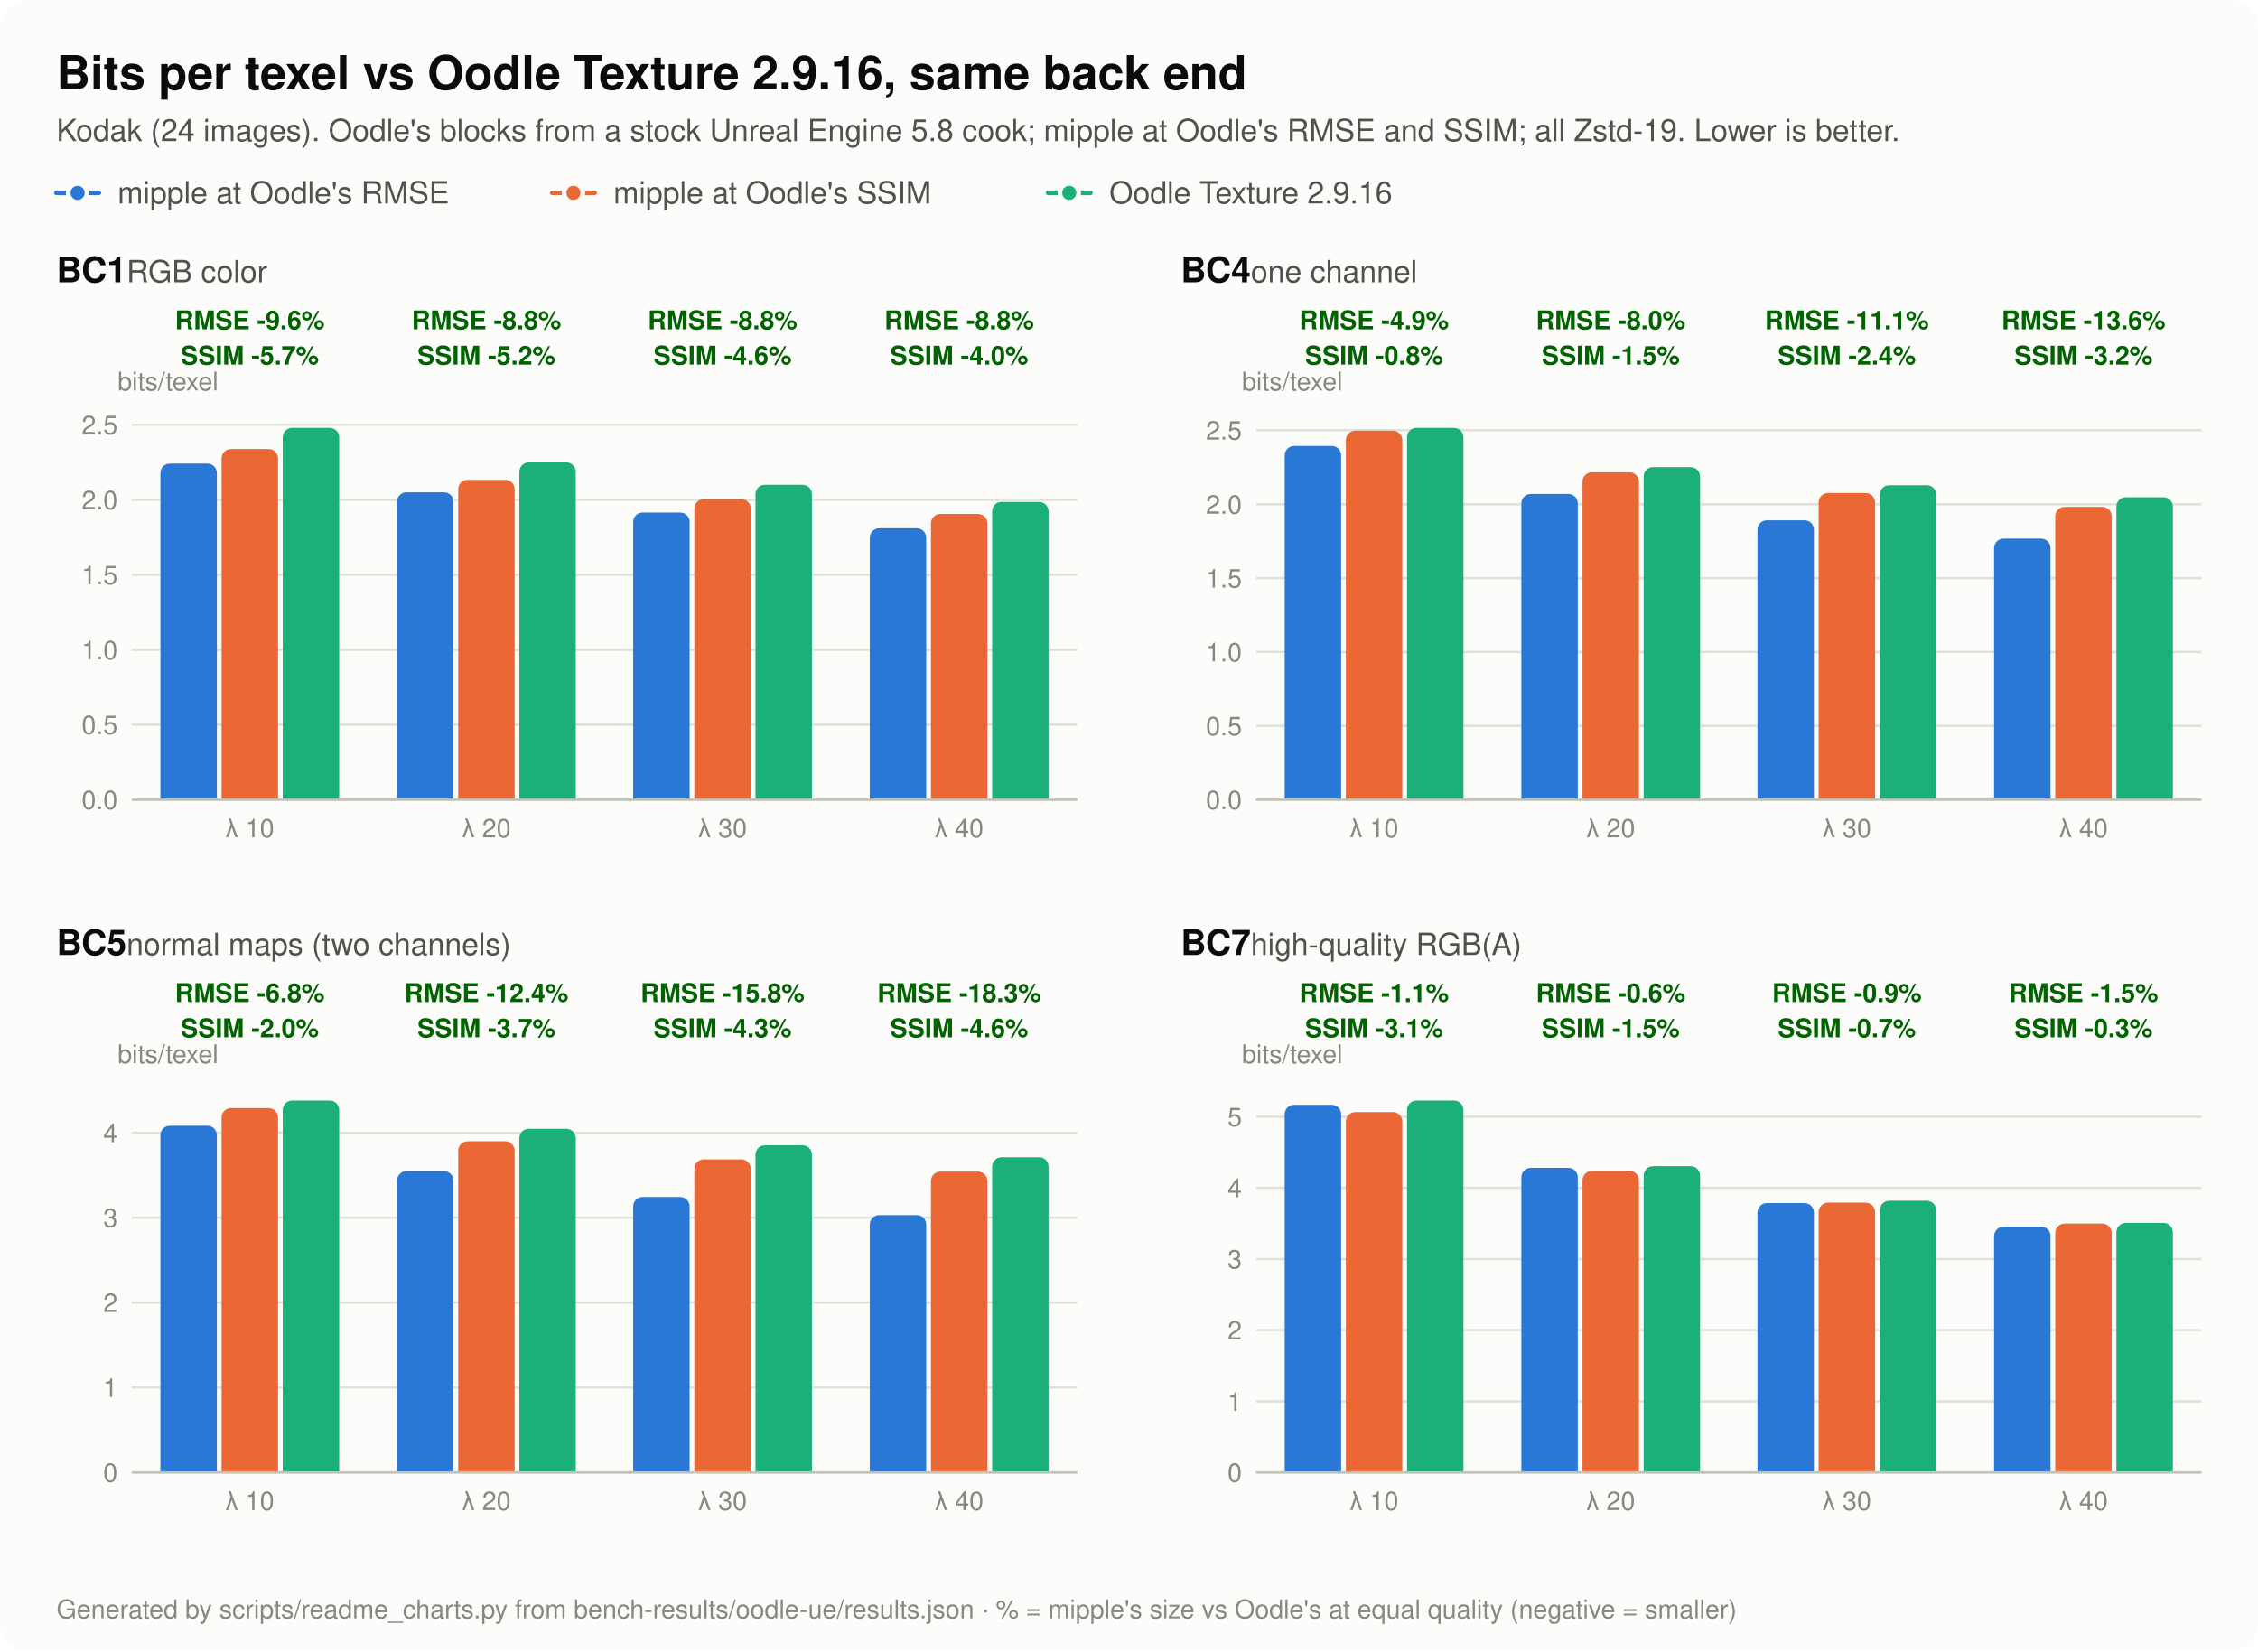
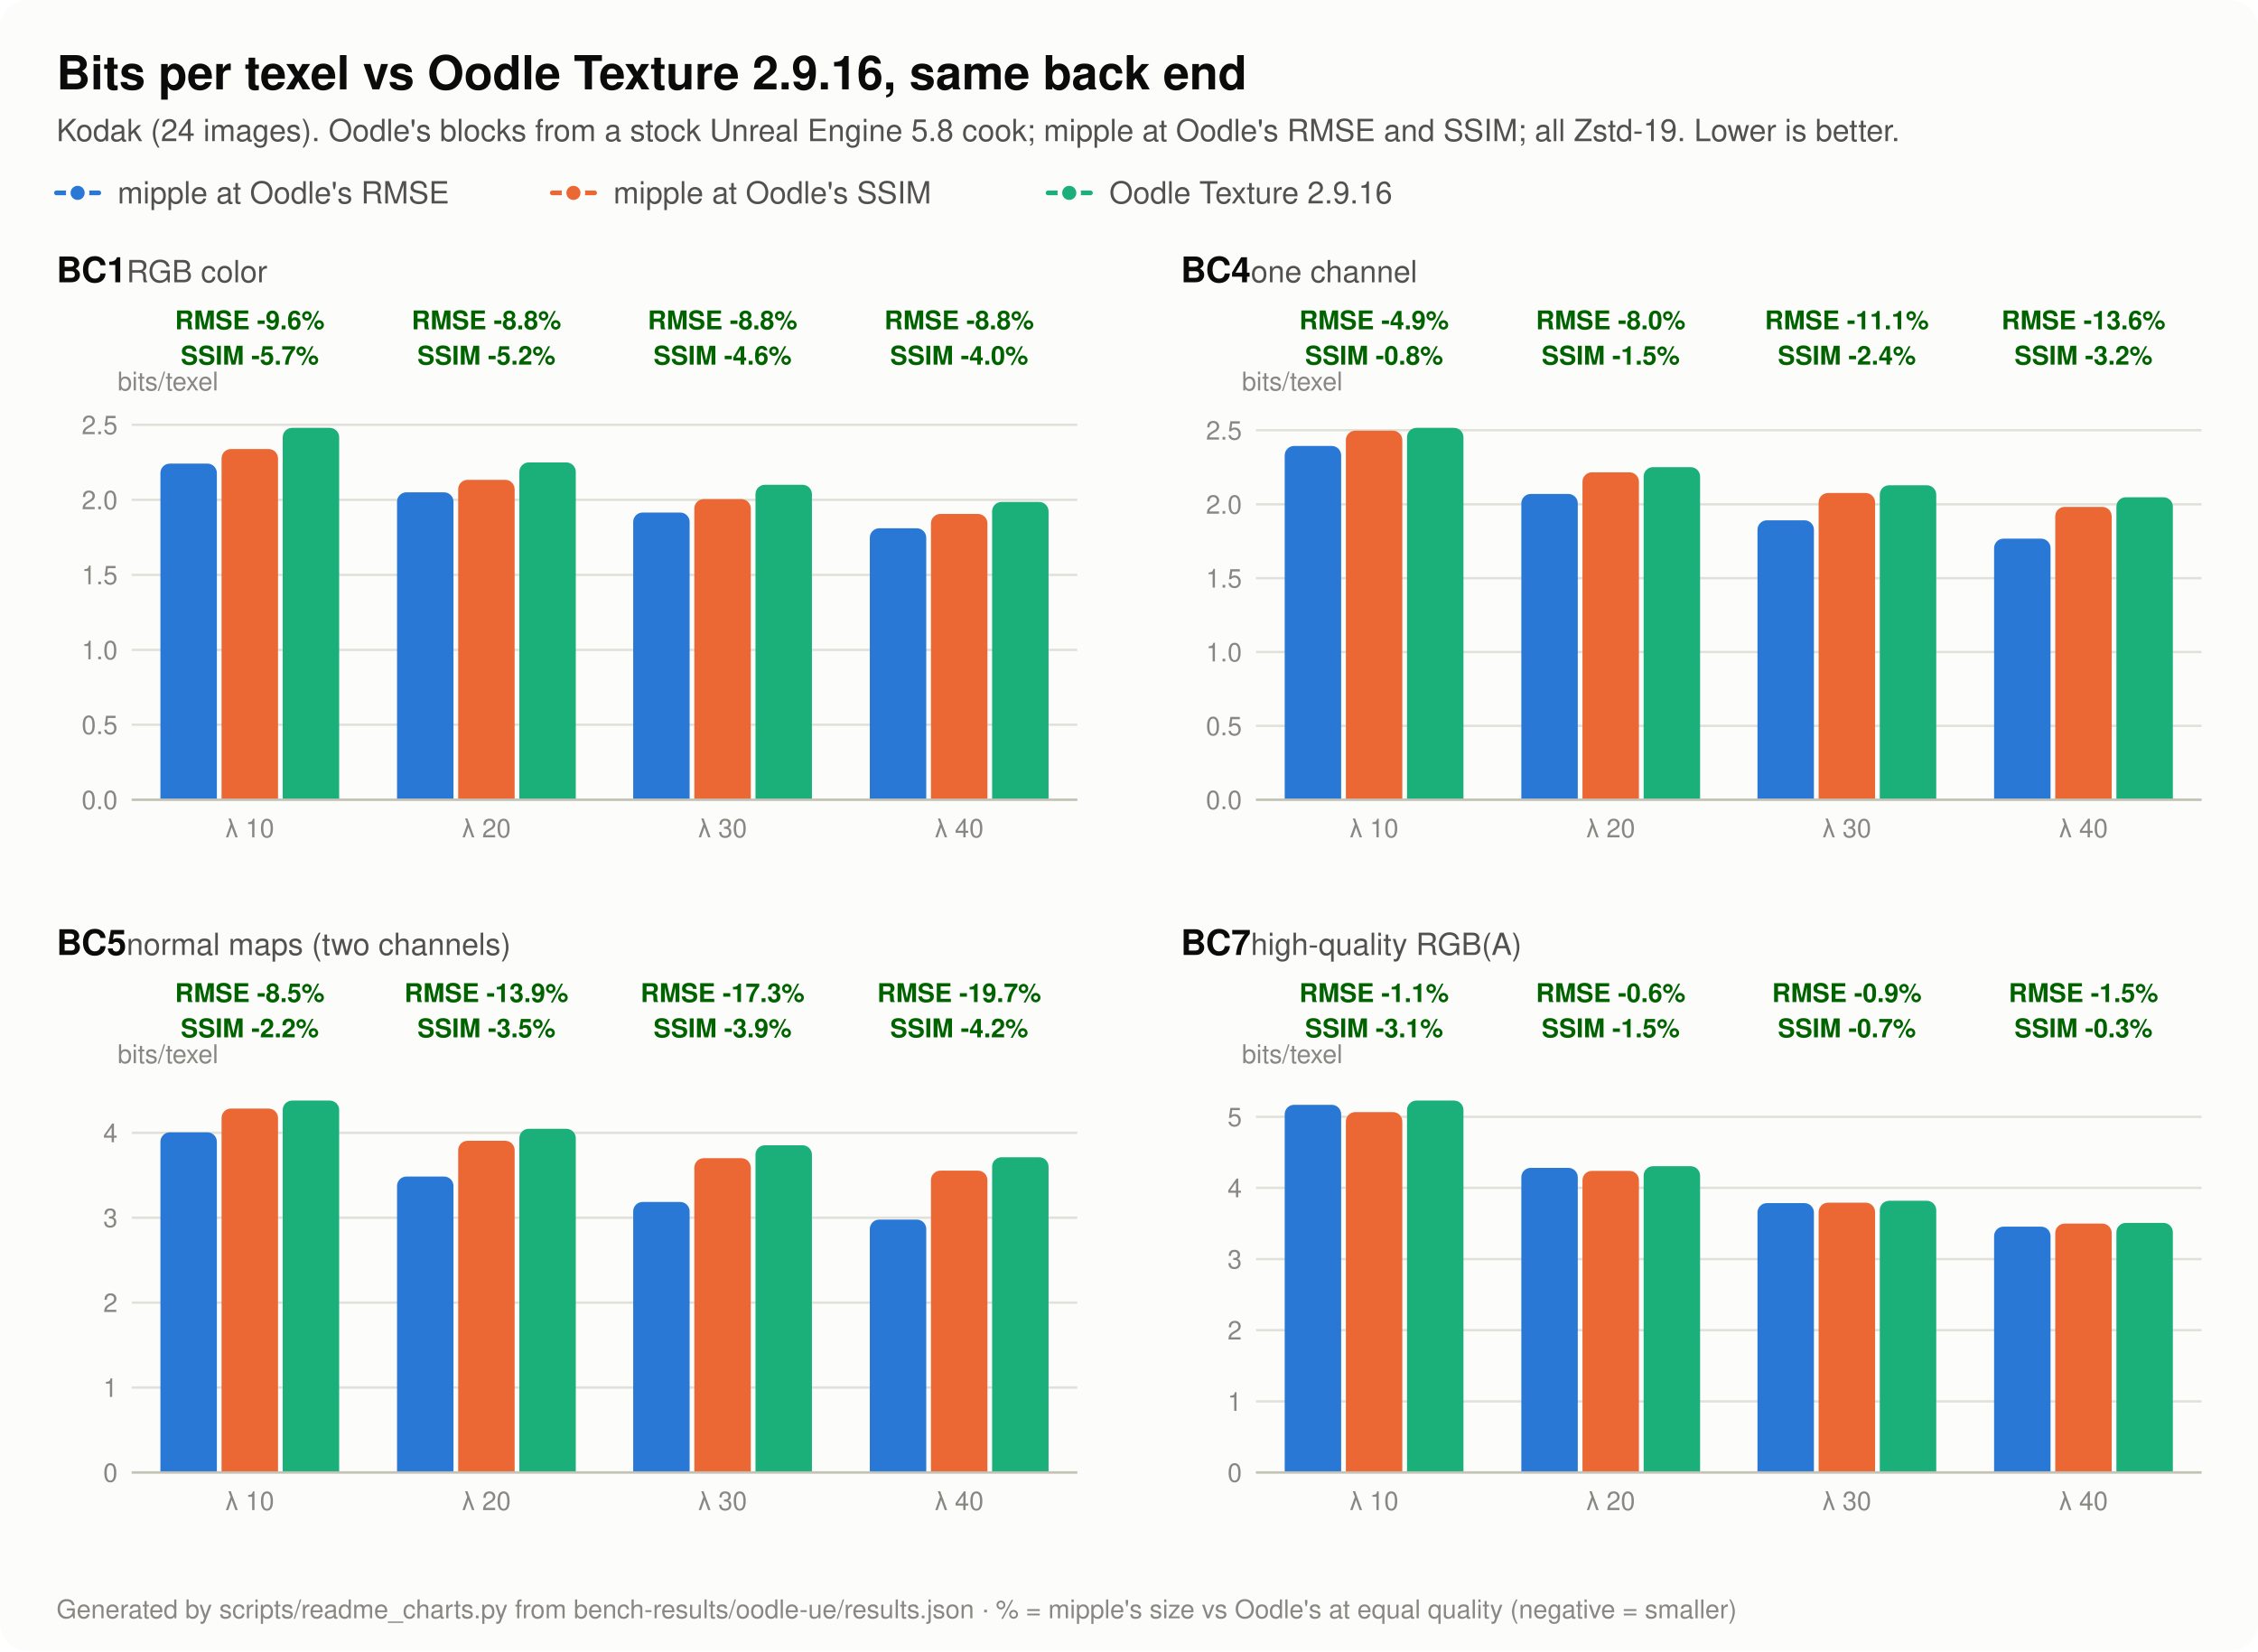
<svg xmlns="http://www.w3.org/2000/svg" width="960" height="702" viewBox="0 0 960 702" role="img" aria-labelledby="t d">
  <style>
  .bg { fill: #fcfcfb; } .ink { fill: #0b0b0b; } .ink2 { fill: #52514e; } .mute { fill: #898781; }
  .grid { stroke: #e1e0d9; } .axis { stroke: #c3c2b7; } .ring { stroke: #fcfcfb; }
  .s0 { stroke: #2a78d6; } .f0 { fill: #2a78d6; }
  .s1 { stroke: #eb6834; } .f1 { fill: #eb6834; }
  .s2 { stroke: #1baf7a; } .f2 { fill: #1baf7a; }
  .good { fill: #006300; } .wh { stroke: #52514e; }
  @media (prefers-color-scheme: dark) {
    .bg { fill: #1a1a19; } .ink { fill: #f0efec; } .ink2 { fill: #c3c2b7; }
    .grid { stroke: #2c2c2a; } .axis { stroke: #383835; } .ring { stroke: #1a1a19; }
    .s0 { stroke: #3987e5; } .f0 { fill: #3987e5; }
    .s1 { stroke: #d95926; } .f1 { fill: #d95926; }
    .s2 { stroke: #199e70; } .f2 { fill: #199e70; }
    .good { fill: #0ca30c; } .wh { stroke: #c3c2b7; }
  }
  text { font-family: system-ui, -apple-system, "Segoe UI", Helvetica, Arial, sans-serif; }
  .num { font-variant-numeric: tabular-nums; }
</style>
  <rect class="bg" width="960" height="702" rx="12" />
  <text class="ink" x="24" y="38" font-size="20" font-weight="600">Bits per texel vs Oodle Texture 2.9.16, same back end</text>
  <text class="ink2" x="24" y="60" font-size="13">Kodak (24 images). Oodle's blocks from a stock Unreal Engine 5.8 cook; mipple at Oodle's RMSE and SSIM; all Zstd-19. Lower is better.</text>
  <line class="s0" x1="24" y1="82" x2="42" y2="82" stroke-width="2" stroke-linecap="round" />
  <circle class="f0 ring" cx="33" cy="82" r="4" stroke-width="2" />
  <text class="ink2" x="50" y="86.5" font-size="13">mipple at Oodle's RMSE</text>
  <line class="s1" x1="234.8" y1="82" x2="252.8" y2="82" stroke-width="2" stroke-linecap="round" />
  <circle class="f1 ring" cx="243.8" cy="82" r="4" stroke-width="2" />
  <text class="ink2" x="260.8" y="86.5" font-size="13">mipple at Oodle's SSIM</text>
  <line class="s2" x1="445.6" y1="82" x2="463.6" y2="82" stroke-width="2" stroke-linecap="round" />
  <circle class="f2 ring" cx="454.6" cy="82" r="4" stroke-width="2" />
  <text class="ink2" x="471.6" y="86.5" font-size="13">Oodle Texture 2.9.16</text>
  <text class="ink" x="24" y="120" font-size="15" font-weight="600">BC1<tspan class="ink2" font-weight="400" font-size="13">  RGB color</tspan>
  </text>
  <line class="grid" x1="56" x2="458" y1="340.0" y2="340.0" stroke-width="1" />
  <text class="mute num" x="50" y="344.0" font-size="11" text-anchor="end">0.0</text>
  <line class="grid" x1="56" x2="458" y1="308.1" y2="308.1" stroke-width="1" />
  <text class="mute num" x="50" y="312.1" font-size="11" text-anchor="end">0.5</text>
  <line class="grid" x1="56" x2="458" y1="276.3" y2="276.3" stroke-width="1" />
  <text class="mute num" x="50" y="280.3" font-size="11" text-anchor="end">1.0</text>
  <line class="grid" x1="56" x2="458" y1="244.4" y2="244.4" stroke-width="1" />
  <text class="mute num" x="50" y="248.4" font-size="11" text-anchor="end">1.5</text>
  <line class="grid" x1="56" x2="458" y1="212.5" y2="212.5" stroke-width="1" />
  <text class="mute num" x="50" y="216.5" font-size="11" text-anchor="end">2.0</text>
  <line class="grid" x1="56" x2="458" y1="180.6" y2="180.6" stroke-width="1" />
  <text class="mute num" x="50" y="184.6" font-size="11" text-anchor="end">2.5</text>
  <text class="mute" x="50" y="166" font-size="11" text-anchor="start">bits/texel</text>
  <path class="f0" d="M68.2,340 V201.1 a4,4 0 0 1 4,-4 h16.0 a4,4 0 0 1 4,4 V340 z" />
  <path class="f1" d="M94.2,340 V194.9 a4,4 0 0 1 4,-4 h16.0 a4,4 0 0 1 4,4 V340 z" />
  <path class="f2" d="M120.2,340 V185.9 a4,4 0 0 1 4,-4 h16.0 a4,4 0 0 1 4,4 V340 z" />
  <text class="good num" x="106.2" y="140" font-size="11" font-weight="600" text-anchor="middle">RMSE -9.6%</text>
  <text class="good num" x="106.2" y="155" font-size="11" font-weight="600" text-anchor="middle">SSIM -5.7%</text>
  <text class="mute num" x="106.2" y="356" font-size="11" text-anchor="middle">λ 10</text>
  <path class="f0" d="M168.8,340 V213.3 a4,4 0 0 1 4,-4 h16.0 a4,4 0 0 1 4,4 V340 z" />
  <path class="f1" d="M194.8,340 V208.0 a4,4 0 0 1 4,-4 h16.0 a4,4 0 0 1 4,4 V340 z" />
  <path class="f2" d="M220.8,340 V200.6 a4,4 0 0 1 4,-4 h16.0 a4,4 0 0 1 4,4 V340 z" />
  <text class="good num" x="206.8" y="140" font-size="11" font-weight="600" text-anchor="middle">RMSE -8.8%</text>
  <text class="good num" x="206.8" y="155" font-size="11" font-weight="600" text-anchor="middle">SSIM -5.2%</text>
  <text class="mute num" x="206.8" y="356" font-size="11" text-anchor="middle">λ 20</text>
  <path class="f0" d="M269.2,340 V221.9 a4,4 0 0 1 4,-4 h16.0 a4,4 0 0 1 4,4 V340 z" />
  <path class="f1" d="M295.2,340 V216.2 a4,4 0 0 1 4,-4 h16.0 a4,4 0 0 1 4,4 V340 z" />
  <path class="f2" d="M321.2,340 V210.1 a4,4 0 0 1 4,-4 h16.0 a4,4 0 0 1 4,4 V340 z" />
  <text class="good num" x="307.2" y="140" font-size="11" font-weight="600" text-anchor="middle">RMSE -8.8%</text>
  <text class="good num" x="307.2" y="155" font-size="11" font-weight="600" text-anchor="middle">SSIM -4.6%</text>
  <text class="mute num" x="307.2" y="356" font-size="11" text-anchor="middle">λ 30</text>
  <path class="f0" d="M369.8,340 V228.6 a4,4 0 0 1 4,-4 h16.0 a4,4 0 0 1 4,4 V340 z" />
  <path class="f1" d="M395.8,340 V222.5 a4,4 0 0 1 4,-4 h16.0 a4,4 0 0 1 4,4 V340 z" />
  <path class="f2" d="M421.8,340 V217.4 a4,4 0 0 1 4,-4 h16.0 a4,4 0 0 1 4,4 V340 z" />
  <text class="good num" x="407.8" y="140" font-size="11" font-weight="600" text-anchor="middle">RMSE -8.8%</text>
  <text class="good num" x="407.8" y="155" font-size="11" font-weight="600" text-anchor="middle">SSIM -4.0%</text>
  <text class="mute num" x="407.8" y="356" font-size="11" text-anchor="middle">λ 40</text>
  <line class="axis" x1="56" x2="458" y1="340" y2="340" stroke-width="1" />
  <text class="ink" x="502" y="120" font-size="15" font-weight="600">BC4<tspan class="ink2" font-weight="400" font-size="13">  one channel</tspan>
  </text>
  <line class="grid" x1="534" x2="936" y1="340.0" y2="340.0" stroke-width="1" />
  <text class="mute num" x="528" y="344.0" font-size="11" text-anchor="end">0.0</text>
  <line class="grid" x1="534" x2="936" y1="308.6" y2="308.6" stroke-width="1" />
  <text class="mute num" x="528" y="312.6" font-size="11" text-anchor="end">0.5</text>
  <line class="grid" x1="534" x2="936" y1="277.2" y2="277.2" stroke-width="1" />
  <text class="mute num" x="528" y="281.2" font-size="11" text-anchor="end">1.0</text>
  <line class="grid" x1="534" x2="936" y1="245.8" y2="245.8" stroke-width="1" />
  <text class="mute num" x="528" y="249.8" font-size="11" text-anchor="end">1.5</text>
  <line class="grid" x1="534" x2="936" y1="214.4" y2="214.4" stroke-width="1" />
  <text class="mute num" x="528" y="218.4" font-size="11" text-anchor="end">2.0</text>
  <line class="grid" x1="534" x2="936" y1="182.9" y2="182.9" stroke-width="1" />
  <text class="mute num" x="528" y="186.9" font-size="11" text-anchor="end">2.5</text>
  <text class="mute" x="528" y="166" font-size="11" text-anchor="start">bits/texel</text>
  <path class="f0" d="M546.2,340 V193.6 a4,4 0 0 1 4,-4 h16.0 a4,4 0 0 1 4,4 V340 z" />
  <path class="f1" d="M572.2,340 V187.1 a4,4 0 0 1 4,-4 h16.0 a4,4 0 0 1 4,4 V340 z" />
  <path class="f2" d="M598.2,340 V185.9 a4,4 0 0 1 4,-4 h16.0 a4,4 0 0 1 4,4 V340 z" />
  <text class="good num" x="584.2" y="140" font-size="11" font-weight="600" text-anchor="middle">RMSE -4.9%</text>
  <text class="good num" x="584.2" y="155" font-size="11" font-weight="600" text-anchor="middle">SSIM -0.8%</text>
  <text class="mute num" x="584.2" y="356" font-size="11" text-anchor="middle">λ 10</text>
  <path class="f0" d="M646.8,340 V214.0 a4,4 0 0 1 4,-4 h16.0 a4,4 0 0 1 4,4 V340 z" />
  <path class="f1" d="M672.8,340 V204.8 a4,4 0 0 1 4,-4 h16.0 a4,4 0 0 1 4,4 V340 z" />
  <path class="f2" d="M698.8,340 V202.6 a4,4 0 0 1 4,-4 h16.0 a4,4 0 0 1 4,4 V340 z" />
  <text class="good num" x="684.8" y="140" font-size="11" font-weight="600" text-anchor="middle">RMSE -8.0%</text>
  <text class="good num" x="684.8" y="155" font-size="11" font-weight="600" text-anchor="middle">SSIM -1.5%</text>
  <text class="mute num" x="684.8" y="356" font-size="11" text-anchor="middle">λ 20</text>
  <path class="f0" d="M747.2,340 V225.2 a4,4 0 0 1 4,-4 h16.0 a4,4 0 0 1 4,4 V340 z" />
  <path class="f1" d="M773.2,340 V213.6 a4,4 0 0 1 4,-4 h16.0 a4,4 0 0 1 4,4 V340 z" />
  <path class="f2" d="M799.2,340 V210.3 a4,4 0 0 1 4,-4 h16.0 a4,4 0 0 1 4,4 V340 z" />
  <text class="good num" x="785.2" y="140" font-size="11" font-weight="600" text-anchor="middle">RMSE -11.1%</text>
  <text class="good num" x="785.2" y="155" font-size="11" font-weight="600" text-anchor="middle">SSIM -2.4%</text>
  <text class="mute num" x="785.2" y="356" font-size="11" text-anchor="middle">λ 30</text>
  <path class="f0" d="M847.8,340 V233.0 a4,4 0 0 1 4,-4 h16.0 a4,4 0 0 1 4,4 V340 z" />
  <path class="f1" d="M873.8,340 V219.5 a4,4 0 0 1 4,-4 h16.0 a4,4 0 0 1 4,4 V340 z" />
  <path class="f2" d="M899.8,340 V215.4 a4,4 0 0 1 4,-4 h16.0 a4,4 0 0 1 4,4 V340 z" />
  <text class="good num" x="885.8" y="140" font-size="11" font-weight="600" text-anchor="middle">RMSE -13.6%</text>
  <text class="good num" x="885.8" y="155" font-size="11" font-weight="600" text-anchor="middle">SSIM -3.2%</text>
  <text class="mute num" x="885.8" y="356" font-size="11" text-anchor="middle">λ 40</text>
  <line class="axis" x1="534" x2="936" y1="340" y2="340" stroke-width="1" />
  <text class="ink" x="24" y="406" font-size="15" font-weight="600">BC5<tspan class="ink2" font-weight="400" font-size="13">  normal maps (two channels)</tspan>
  </text>
  <line class="grid" x1="56" x2="458" y1="626.0" y2="626.0" stroke-width="1" />
  <text class="mute num" x="50" y="630.0" font-size="11" text-anchor="end">0</text>
  <line class="grid" x1="56" x2="458" y1="589.9" y2="589.9" stroke-width="1" />
  <text class="mute num" x="50" y="593.9" font-size="11" text-anchor="end">1</text>
  <line class="grid" x1="56" x2="458" y1="553.8" y2="553.8" stroke-width="1" />
  <text class="mute num" x="50" y="557.8" font-size="11" text-anchor="end">2</text>
  <line class="grid" x1="56" x2="458" y1="517.7" y2="517.7" stroke-width="1" />
  <text class="mute num" x="50" y="521.7" font-size="11" text-anchor="end">3</text>
  <line class="grid" x1="56" x2="458" y1="481.6" y2="481.6" stroke-width="1" />
  <text class="mute num" x="50" y="485.6" font-size="11" text-anchor="end">4</text>
  <text class="mute" x="50" y="452" font-size="11" text-anchor="start">bits/texel</text>
-   <path class="f0" d="M68.2,626 V482.6 a4,4 0 0 1 4,-4 h16.0 a4,4 0 0 1 4,4 V626 z" />
-   <path class="f1" d="M94.2,626 V475.1 a4,4 0 0 1 4,-4 h16.0 a4,4 0 0 1 4,4 V626 z" />
+   <path class="f0" d="M68.2,626 V485.4 a4,4 0 0 1 4,-4 h16.0 a4,4 0 0 1 4,4 V626 z" />
+   <path class="f1" d="M94.2,626 V475.3 a4,4 0 0 1 4,-4 h16.0 a4,4 0 0 1 4,4 V626 z" />
  <path class="f2" d="M120.2,626 V471.9 a4,4 0 0 1 4,-4 h16.0 a4,4 0 0 1 4,4 V626 z" />
-   <text class="good num" x="106.2" y="426" font-size="11" font-weight="600" text-anchor="middle">RMSE -6.8%</text>
-   <text class="good num" x="106.2" y="441" font-size="11" font-weight="600" text-anchor="middle">SSIM -2.0%</text>
+   <text class="good num" x="106.2" y="426" font-size="11" font-weight="600" text-anchor="middle">RMSE -8.5%</text>
+   <text class="good num" x="106.2" y="441" font-size="11" font-weight="600" text-anchor="middle">SSIM -2.2%</text>
  <text class="mute num" x="106.2" y="642" font-size="11" text-anchor="middle">λ 10</text>
-   <path class="f0" d="M168.8,626 V501.9 a4,4 0 0 1 4,-4 h16.0 a4,4 0 0 1 4,4 V626 z" />
-   <path class="f1" d="M194.8,626 V489.2 a4,4 0 0 1 4,-4 h16.0 a4,4 0 0 1 4,4 V626 z" />
+   <path class="f0" d="M168.8,626 V504.2 a4,4 0 0 1 4,-4 h16.0 a4,4 0 0 1 4,4 V626 z" />
+   <path class="f1" d="M194.8,626 V489.0 a4,4 0 0 1 4,-4 h16.0 a4,4 0 0 1 4,4 V626 z" />
  <path class="f2" d="M220.8,626 V483.9 a4,4 0 0 1 4,-4 h16.0 a4,4 0 0 1 4,4 V626 z" />
-   <text class="good num" x="206.8" y="426" font-size="11" font-weight="600" text-anchor="middle">RMSE -12.4%</text>
-   <text class="good num" x="206.8" y="441" font-size="11" font-weight="600" text-anchor="middle">SSIM -3.7%</text>
+   <text class="good num" x="206.8" y="426" font-size="11" font-weight="600" text-anchor="middle">RMSE -13.9%</text>
+   <text class="good num" x="206.8" y="441" font-size="11" font-weight="600" text-anchor="middle">SSIM -3.5%</text>
  <text class="mute num" x="206.8" y="642" font-size="11" text-anchor="middle">λ 20</text>
-   <path class="f0" d="M269.2,626 V512.9 a4,4 0 0 1 4,-4 h16.0 a4,4 0 0 1 4,4 V626 z" />
-   <path class="f1" d="M295.2,626 V496.9 a4,4 0 0 1 4,-4 h16.0 a4,4 0 0 1 4,4 V626 z" />
+   <path class="f0" d="M269.2,626 V515.0 a4,4 0 0 1 4,-4 h16.0 a4,4 0 0 1 4,4 V626 z" />
+   <path class="f1" d="M295.2,626 V496.4 a4,4 0 0 1 4,-4 h16.0 a4,4 0 0 1 4,4 V626 z" />
  <path class="f2" d="M321.2,626 V490.9 a4,4 0 0 1 4,-4 h16.0 a4,4 0 0 1 4,4 V626 z" />
-   <text class="good num" x="307.2" y="426" font-size="11" font-weight="600" text-anchor="middle">RMSE -15.8%</text>
-   <text class="good num" x="307.2" y="441" font-size="11" font-weight="600" text-anchor="middle">SSIM -4.3%</text>
+   <text class="good num" x="307.2" y="426" font-size="11" font-weight="600" text-anchor="middle">RMSE -17.3%</text>
+   <text class="good num" x="307.2" y="441" font-size="11" font-weight="600" text-anchor="middle">SSIM -3.9%</text>
  <text class="mute num" x="307.2" y="642" font-size="11" text-anchor="middle">λ 30</text>
-   <path class="f0" d="M369.8,626 V520.6 a4,4 0 0 1 4,-4 h16.0 a4,4 0 0 1 4,4 V626 z" />
-   <path class="f1" d="M395.8,626 V502.1 a4,4 0 0 1 4,-4 h16.0 a4,4 0 0 1 4,4 V626 z" />
+   <path class="f0" d="M369.8,626 V522.5 a4,4 0 0 1 4,-4 h16.0 a4,4 0 0 1 4,4 V626 z" />
+   <path class="f1" d="M395.8,626 V501.7 a4,4 0 0 1 4,-4 h16.0 a4,4 0 0 1 4,4 V626 z" />
  <path class="f2" d="M421.8,626 V496.0 a4,4 0 0 1 4,-4 h16.0 a4,4 0 0 1 4,4 V626 z" />
-   <text class="good num" x="407.8" y="426" font-size="11" font-weight="600" text-anchor="middle">RMSE -18.3%</text>
-   <text class="good num" x="407.8" y="441" font-size="11" font-weight="600" text-anchor="middle">SSIM -4.6%</text>
+   <text class="good num" x="407.8" y="426" font-size="11" font-weight="600" text-anchor="middle">RMSE -19.7%</text>
+   <text class="good num" x="407.8" y="441" font-size="11" font-weight="600" text-anchor="middle">SSIM -4.2%</text>
  <text class="mute num" x="407.8" y="642" font-size="11" text-anchor="middle">λ 40</text>
  <line class="axis" x1="56" x2="458" y1="626" y2="626" stroke-width="1" />
  <text class="ink" x="502" y="406" font-size="15" font-weight="600">BC7<tspan class="ink2" font-weight="400" font-size="13">  high-quality RGB(A)</tspan>
  </text>
  <line class="grid" x1="534" x2="936" y1="626.0" y2="626.0" stroke-width="1" />
  <text class="mute num" x="528" y="630.0" font-size="11" text-anchor="end">0</text>
  <line class="grid" x1="534" x2="936" y1="595.8" y2="595.8" stroke-width="1" />
  <text class="mute num" x="528" y="599.8" font-size="11" text-anchor="end">1</text>
  <line class="grid" x1="534" x2="936" y1="565.5" y2="565.5" stroke-width="1" />
  <text class="mute num" x="528" y="569.5" font-size="11" text-anchor="end">2</text>
  <line class="grid" x1="534" x2="936" y1="535.3" y2="535.3" stroke-width="1" />
  <text class="mute num" x="528" y="539.3" font-size="11" text-anchor="end">3</text>
  <line class="grid" x1="534" x2="936" y1="505.0" y2="505.0" stroke-width="1" />
  <text class="mute num" x="528" y="509.0" font-size="11" text-anchor="end">4</text>
  <line class="grid" x1="534" x2="936" y1="474.8" y2="474.8" stroke-width="1" />
  <text class="mute num" x="528" y="478.8" font-size="11" text-anchor="end">5</text>
  <text class="mute" x="528" y="452" font-size="11" text-anchor="start">bits/texel</text>
  <path class="f0" d="M546.2,626 V473.7 a4,4 0 0 1 4,-4 h16.0 a4,4 0 0 1 4,4 V626 z" />
  <path class="f1" d="M572.2,626 V476.8 a4,4 0 0 1 4,-4 h16.0 a4,4 0 0 1 4,4 V626 z" />
  <path class="f2" d="M598.2,626 V471.9 a4,4 0 0 1 4,-4 h16.0 a4,4 0 0 1 4,4 V626 z" />
  <text class="good num" x="584.2" y="426" font-size="11" font-weight="600" text-anchor="middle">RMSE -1.1%</text>
  <text class="good num" x="584.2" y="441" font-size="11" font-weight="600" text-anchor="middle">SSIM -3.1%</text>
  <text class="mute num" x="584.2" y="642" font-size="11" text-anchor="middle">λ 10</text>
  <path class="f0" d="M646.8,626 V500.5 a4,4 0 0 1 4,-4 h16.0 a4,4 0 0 1 4,4 V626 z" />
  <path class="f1" d="M672.8,626 V501.8 a4,4 0 0 1 4,-4 h16.0 a4,4 0 0 1 4,4 V626 z" />
  <path class="f2" d="M698.8,626 V499.8 a4,4 0 0 1 4,-4 h16.0 a4,4 0 0 1 4,4 V626 z" />
  <text class="good num" x="684.8" y="426" font-size="11" font-weight="600" text-anchor="middle">RMSE -0.6%</text>
  <text class="good num" x="684.8" y="441" font-size="11" font-weight="600" text-anchor="middle">SSIM -1.5%</text>
  <text class="mute num" x="684.8" y="642" font-size="11" text-anchor="middle">λ 20</text>
  <path class="f0" d="M747.2,626 V515.5 a4,4 0 0 1 4,-4 h16.0 a4,4 0 0 1 4,4 V626 z" />
  <path class="f1" d="M773.2,626 V515.3 a4,4 0 0 1 4,-4 h16.0 a4,4 0 0 1 4,4 V626 z" />
  <path class="f2" d="M799.2,626 V514.5 a4,4 0 0 1 4,-4 h16.0 a4,4 0 0 1 4,4 V626 z" />
  <text class="good num" x="785.2" y="426" font-size="11" font-weight="600" text-anchor="middle">RMSE -0.9%</text>
  <text class="good num" x="785.2" y="441" font-size="11" font-weight="600" text-anchor="middle">SSIM -0.7%</text>
  <text class="mute num" x="785.2" y="642" font-size="11" text-anchor="middle">λ 30</text>
  <path class="f0" d="M847.8,626 V525.5 a4,4 0 0 1 4,-4 h16.0 a4,4 0 0 1 4,4 V626 z" />
  <path class="f1" d="M873.8,626 V524.2 a4,4 0 0 1 4,-4 h16.0 a4,4 0 0 1 4,4 V626 z" />
  <path class="f2" d="M899.8,626 V523.9 a4,4 0 0 1 4,-4 h16.0 a4,4 0 0 1 4,4 V626 z" />
  <text class="good num" x="885.8" y="426" font-size="11" font-weight="600" text-anchor="middle">RMSE -1.5%</text>
  <text class="good num" x="885.8" y="441" font-size="11" font-weight="600" text-anchor="middle">SSIM -0.3%</text>
  <text class="mute num" x="885.8" y="642" font-size="11" text-anchor="middle">λ 40</text>
  <line class="axis" x1="534" x2="936" y1="626" y2="626" stroke-width="1" />
  <text class="mute" x="24" y="688" font-size="11">Generated by scripts/readme_charts.py from bench-results/oodle-ue/results.json · % = mipple's size vs Oodle's at equal quality (negative = smaller)</text>
</svg>
